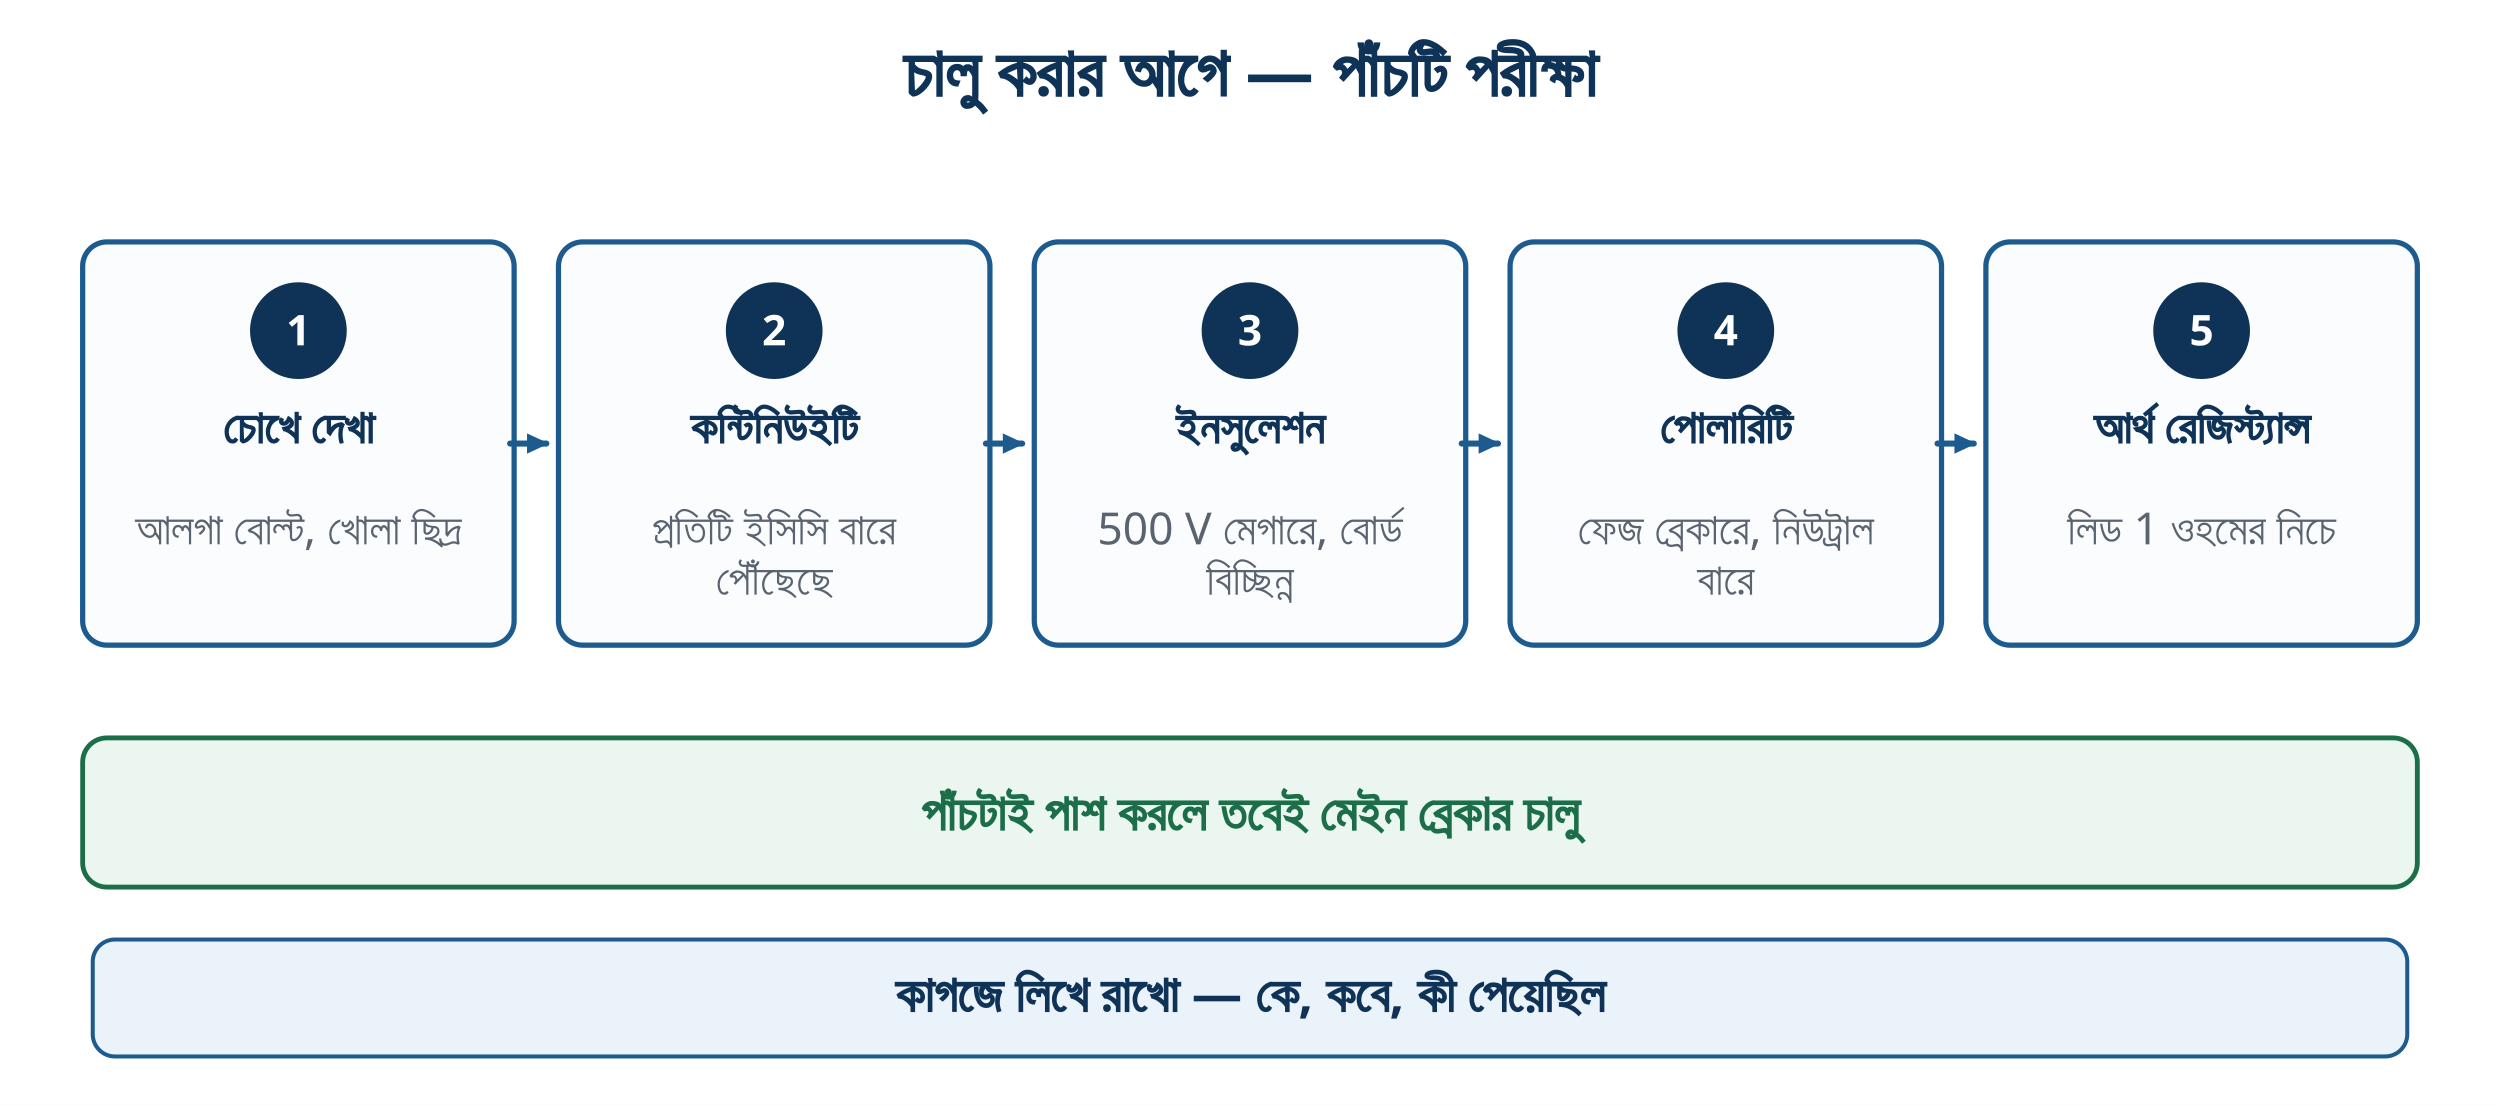
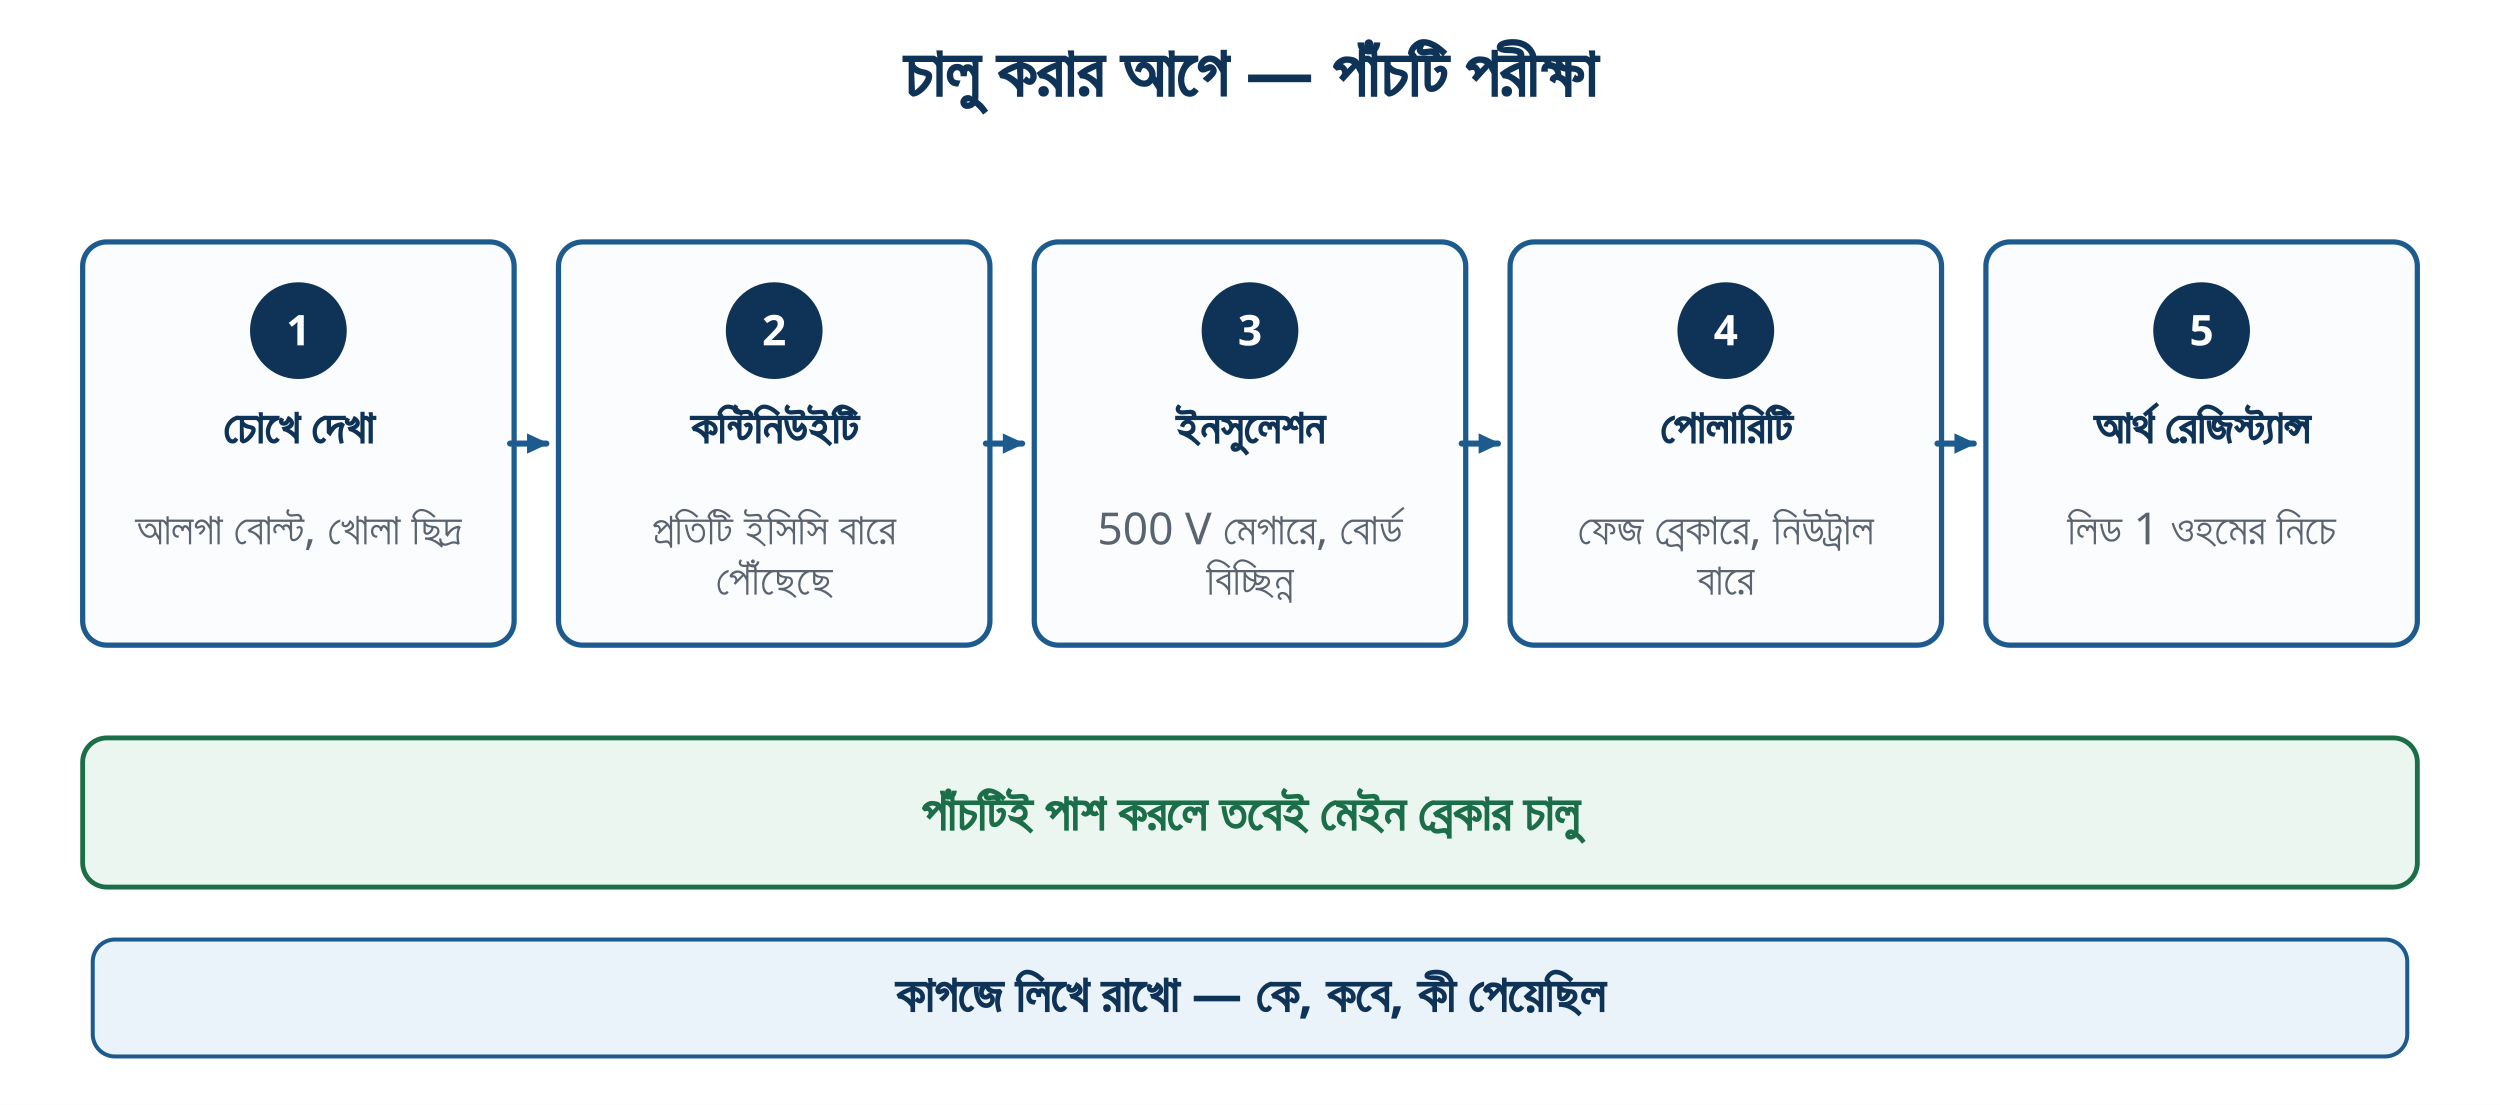
<svg xmlns="http://www.w3.org/2000/svg" width="1240" height="548" viewBox="0 0 1240 548">
  <defs>
    <marker id="ar" viewBox="0 0 10 10" refX="8.5" refY="5" markerUnits="userSpaceOnUse" markerWidth="12" markerHeight="12" orient="auto-start-reverse">
      <path d="M 0.5 0.8 L 9.5 5 L 0.5 9.2 z" fill="#1D5B8F" />
    </marker>
  </defs>
  <rect width="1240" height="548" fill="#FFFFFF" />
  <text x="620.0" y="48.0" font-family="Kalpurush" font-size="34" font-weight="700" fill="#0F3357" text-anchor="middle">চালু করার আগে — পাঁচটি পরীক্ষা</text>
  <rect x="41.0" y="120.0" width="214.0" height="200.0" rx="12" fill="#FBFCFD" stroke="#1D5B8F" stroke-width="2.6" />
  <circle cx="148.0" cy="164.0" r="24.0" fill="#0F3357" stroke="none" stroke-width="2" />
  <text x="148.0" y="171.3" font-family="Kalpurush" font-size="21" font-weight="700" fill="#FFFFFF" text-anchor="middle">1</text>
  <text x="148.0" y="220.0" font-family="Kalpurush" font-size="23" font-weight="700" fill="#0F3357" text-anchor="middle">চোখে দেখা</text>
  <text x="148.0" y="270.0" font-family="Kalpurush" font-size="22" font-weight="400" fill="#5A6470" text-anchor="middle">আলগা বোল্ট, খোলা ছিদ্র</text>
  <rect x="277.0" y="120.0" width="214.0" height="200.0" rx="12" fill="#FBFCFD" stroke="#1D5B8F" stroke-width="2.6" />
  <circle cx="384.0" cy="164.0" r="24.0" fill="#0F3357" stroke="none" stroke-width="2" />
  <text x="384.0" y="171.3" font-family="Kalpurush" font-size="21" font-weight="700" fill="#FFFFFF" text-anchor="middle">2</text>
  <text x="384.0" y="220.0" font-family="Kalpurush" font-size="23" font-weight="700" fill="#0F3357" text-anchor="middle">কন্টিনিউইটি</text>
  <text x="384.0" y="270.0" font-family="Kalpurush" font-size="22" font-weight="400" fill="#5A6470" text-anchor="middle">প্রতিটি ইসিসি বারে</text>
  <text x="384.0" y="295.0" font-family="Kalpurush" font-size="22" font-weight="400" fill="#5A6470" text-anchor="middle">পৌঁছেছে</text>
  <line x1="253.0" y1="220.0" x2="271.0" y2="220.0" stroke="#1D5B8F" stroke-width="3" stroke-linecap="round" marker-end="url(#ar)" />
  <rect x="513.0" y="120.0" width="214.0" height="200.0" rx="12" fill="#FBFCFD" stroke="#1D5B8F" stroke-width="2.6" />
  <circle cx="620.0" cy="164.0" r="24.0" fill="#0F3357" stroke="none" stroke-width="2" />
  <text x="620.0" y="171.3" font-family="Kalpurush" font-size="21" font-weight="700" fill="#FFFFFF" text-anchor="middle">3</text>
  <text x="620.0" y="220.0" font-family="Kalpurush" font-size="23" font-weight="700" fill="#0F3357" text-anchor="middle">ইনসুলেশন</text>
  <text x="620.0" y="270.0" font-family="Kalpurush" font-size="22" font-weight="400" fill="#5A6470" text-anchor="middle">500 V মেগারে, বোর্ড</text>
  <text x="620.0" y="295.0" font-family="Kalpurush" font-size="22" font-weight="400" fill="#5A6470" text-anchor="middle">বিচ্ছিন্ন</text>
  <line x1="489.0" y1="220.0" x2="507.0" y2="220.0" stroke="#1D5B8F" stroke-width="3" stroke-linecap="round" marker-end="url(#ar)" />
  <rect x="749.0" y="120.0" width="214.0" height="200.0" rx="12" fill="#FBFCFD" stroke="#1D5B8F" stroke-width="2.6" />
  <circle cx="856.0" cy="164.0" r="24.0" fill="#0F3357" stroke="none" stroke-width="2" />
  <text x="856.0" y="171.3" font-family="Kalpurush" font-size="21" font-weight="700" fill="#FFFFFF" text-anchor="middle">4</text>
  <text x="856.0" y="220.0" font-family="Kalpurush" font-size="23" font-weight="700" fill="#0F3357" text-anchor="middle">পোলারিটি</text>
  <text x="856.0" y="270.0" font-family="Kalpurush" font-size="22" font-weight="400" fill="#5A6470" text-anchor="middle">ফেজ ব্রেকারে, নিউট্রাল</text>
  <text x="856.0" y="295.0" font-family="Kalpurush" font-size="22" font-weight="400" fill="#5A6470" text-anchor="middle">বারে</text>
  <line x1="725.0" y1="220.0" x2="743.0" y2="220.0" stroke="#1D5B8F" stroke-width="3" stroke-linecap="round" marker-end="url(#ar)" />
  <rect x="985.0" y="120.0" width="214.0" height="200.0" rx="12" fill="#FBFCFD" stroke="#1D5B8F" stroke-width="2.6" />
  <circle cx="1092.0" cy="164.0" r="24.0" fill="#0F3357" stroke="none" stroke-width="2" />
  <text x="1092.0" y="171.3" font-family="Kalpurush" font-size="21" font-weight="700" fill="#FFFFFF" text-anchor="middle">5</text>
  <text x="1092.0" y="220.0" font-family="Kalpurush" font-size="23" font-weight="700" fill="#0F3357" text-anchor="middle">আর্থ রেজিস্ট্যান্স</text>
  <text x="1092.0" y="270.0" font-family="Kalpurush" font-size="22" font-weight="400" fill="#5A6470" text-anchor="middle">লিড 1 ওহমের নিচে</text>
  <line x1="961.0" y1="220.0" x2="979.0" y2="220.0" stroke="#1D5B8F" stroke-width="3" stroke-linecap="round" marker-end="url(#ar)" />
  <rect x="41.0" y="366.0" width="1158.0" height="74.0" rx="12" fill="#EAF6EF" stroke="#1B6E47" stroke-width="2.4" />
-   <text x="620.0" y="412.0" font-family="Kalpurush" font-size="25" font-weight="700" fill="#1B6E47" text-anchor="middle">পাঁচটাই পাশ করলে তবেই মেইন ব্রেকার চালু</text>
+   <text x="620.0" y="412.0" font-family="Kalpurush" font-size="25" font-weight="700" fill="#1B6E47" text-anchor="middle">পাঁচটিই পাশ করলে তবেই মেইন ব্রেকার চালু</text>
  <rect x="46.0" y="466.0" width="1148.0" height="58.0" rx="11" fill="#EAF2FA" stroke="#1D5B8F" stroke-width="2" />
  <text x="620.0" y="502.0" font-family="Kalpurush" font-size="25" font-weight="700" fill="#0F3357" text-anchor="middle">কাগজে লিখে রাখো — কে, কবে, কী পেয়েছিল</text>
</svg>
